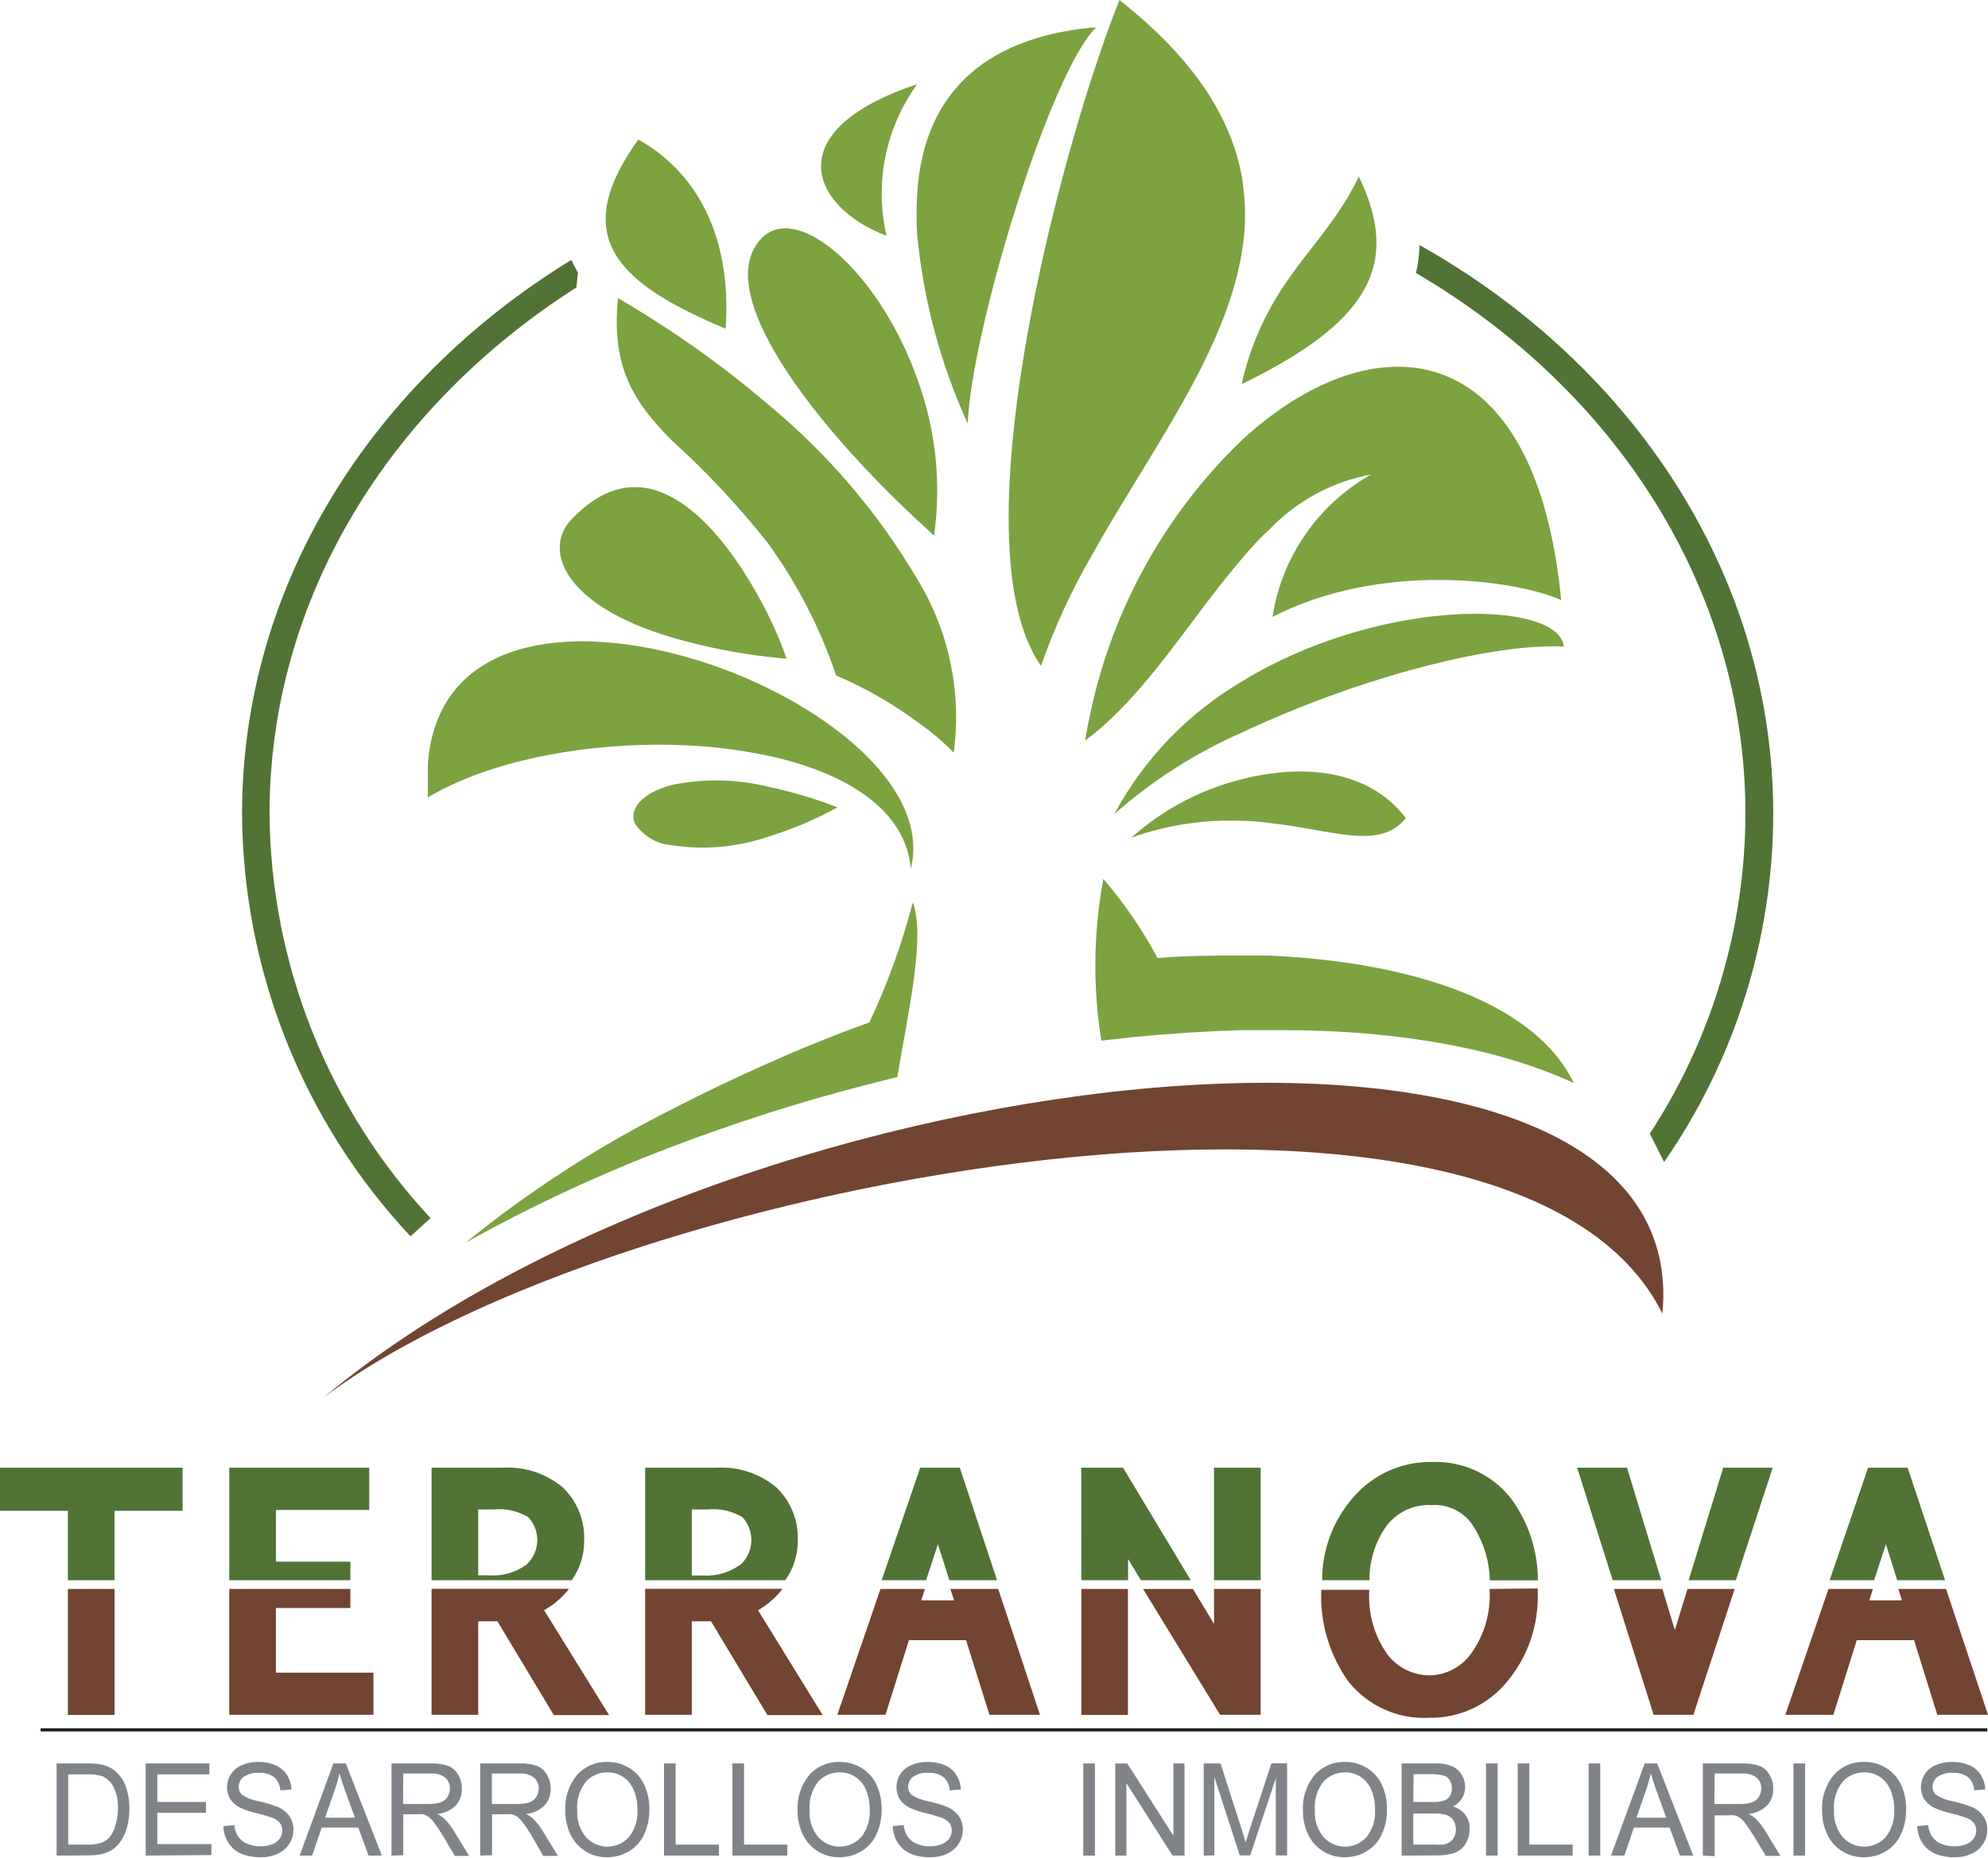
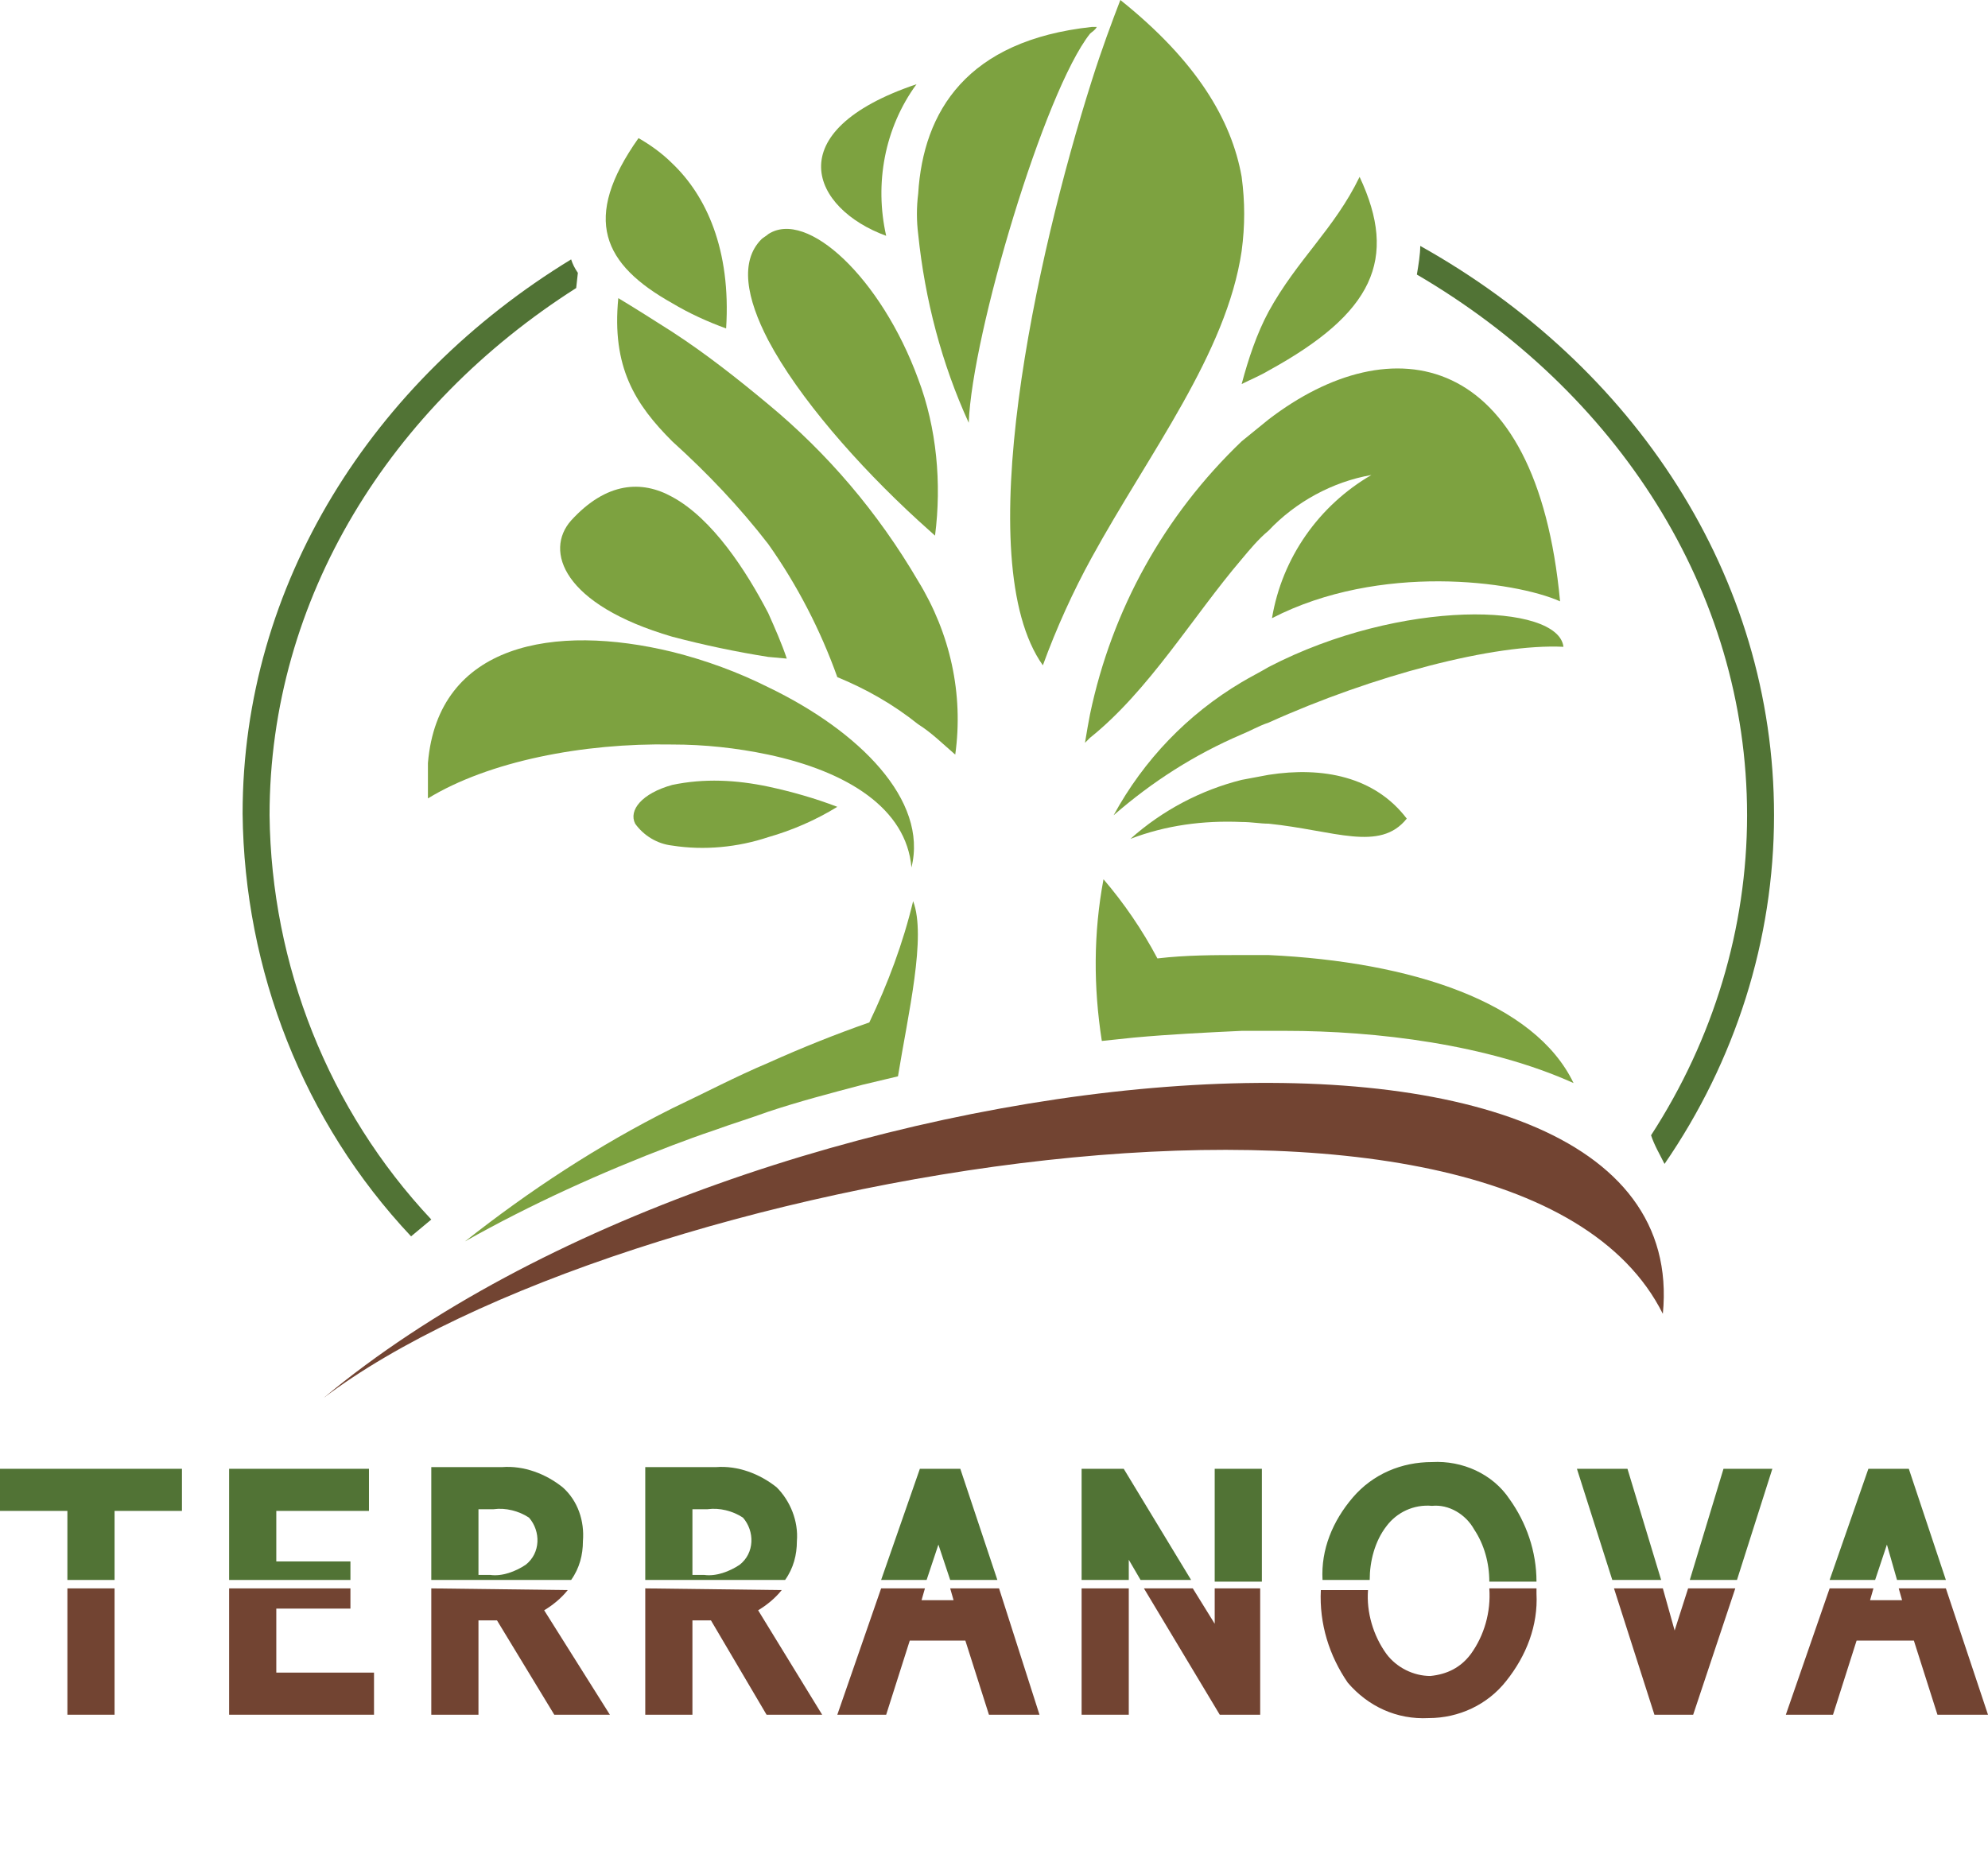
- <svg xmlns="http://www.w3.org/2000/svg" id="Layer_1" data-name="Layer 1" viewBox="0 0 118.02 110.28">
-   <defs>
-     <style>.cls-1{fill:#7da240;}.cls-2,.cls-6{fill:#724432;}.cls-2,.cls-3{fill-rule:evenodd;}.cls-3,.cls-5{fill:#517335;}.cls-4{fill:#808489;}.cls-7{fill:#231f20;}</style>
-   </defs>
-   <path class="cls-1" d="M39.89,44.23a30.24,30.24,0,0,1,5.69.64c4.66,1,8.2,3.22,8.49,6.72,1-4-3.13-8.1-8.49-10.73a28.69,28.69,0,0,0-5.69-2.08c-7-1.73-13.94-.5-14.49,6.56v1.95s0,0,0,.06C29,45.19,34.62,44.11,39.89,44.23Z" />
-   <path class="cls-1" d="M39.89,37.85A34.09,34.09,0,0,0,45.58,39l1.12.12a21.47,21.47,0,0,0-1.12-2.65c-1.25-2.51-3.28-5.65-5.69-6.94-1.83-1-3.88-.9-6,1.35C32.26,32.65,33.43,35.94,39.89,37.85Z" />
-   <path class="cls-1" d="M52.63,14a11.07,11.07,0,0,1,1.82-9h0C46.06,7.79,48.23,12.35,52.63,14Z" />
-   <path class="cls-1" d="M54.45,30.88l1,.93a19.19,19.19,0,0,0-1-9.33c-2.15-6-6.59-10.07-8.87-8.63a2,2,0,0,0-.37.3c-1.29,1.34-.93,3.52.37,6C47.37,23.59,50.94,27.61,54.45,30.88Z" />
-   <path class="cls-1" d="M92.84,38.39c-.28-2.61-9.57-2.94-17.53,1.18q-.81.42-1.59.9a20.28,20.28,0,0,0-7.57,7.87,29.18,29.18,0,0,1,7.57-4.84q.78-.37,1.59-.72C81.49,40.07,88.74,38.19,92.84,38.39Z" />
-   <path class="cls-1" d="M73.72,22.81h0q.84-.41,1.59-.82c6.19-3.36,7.7-6.64,5.36-11.51-1.47,3.11-3.7,4.89-5.36,8a16.91,16.91,0,0,0-1.59,4.3Z" />
-   <path class="cls-1" d="M75.31,45.95a15.05,15.05,0,0,0-1.59.32,15.42,15.42,0,0,0-6.56,3.47,17.34,17.34,0,0,1,6.56-1c.55,0,1.08.06,1.59.12,3.88.43,6.58,1.65,8.15-.28C81.59,46.11,78.46,45.49,75.31,45.95Z" />
-   <path class="cls-1" d="M39.89,18a32.19,32.19,0,0,0,3.19,1.52c.32-4.74-1.2-7.87-3.19-9.76a9.1,9.1,0,0,0-2-1.47C34.51,13,35.8,15.68,39.89,18Z" />
-   <path class="cls-1" d="M73.73,33.17c.51-.6,1-1.17,1.59-1.69a11.21,11.21,0,0,1,6.08-3.31,11.82,11.82,0,0,0-5.86,8.46c6.4-3.29,14.36-2.23,17.14-1-1.45-15-10-16.44-17.35-10.84q-.81.61-1.59,1.33a31.56,31.56,0,0,0-9,16.18c-.12.55-.23,1.11-.32,1.68l.32-.25C68.21,41,70.76,36.61,73.73,33.17Z" />
-   <path class="cls-1" d="M75.31,56.74l-1.59,0c-1.64,0-3.31,0-5,.15a25.84,25.84,0,0,0-3.22-4.7,28.27,28.27,0,0,0-.12,9.6l1.9-.21h0c2.15-.21,4.3-.35,6.42-.41l1.59,0h1c5.39,0,12,.75,17.14,3.14C91.12,59.5,83.77,57.11,75.31,56.74Z" />
-   <path class="cls-1" d="M73.73,14.94a13.24,13.24,0,0,0,0-4.4C73.12,7.09,71,3.59,66.46,0c-.51,1.26-1.1,2.92-1.72,4.84-3.31,10.35-7.31,28.45-2.94,34.7a37.92,37.92,0,0,1,2.94-6.43C68.18,26.93,72.76,21,73.73,14.94Z" />
-   <path class="cls-1" d="M45.58,24a58.33,58.33,0,0,0-5.69-4.3c-1.08-.72-2.15-1.38-3.2-2-.43,4.15,1,6.25,3.2,8.46a50.24,50.24,0,0,1,5.69,6.08,29.41,29.41,0,0,1,4.06,7.87,23.81,23.81,0,0,1,4.81,2.75,14.78,14.78,0,0,1,2.17,1.83,15.72,15.72,0,0,0-2.17-10.31A39.38,39.38,0,0,0,45.58,24Z" />
-   <path class="cls-1" d="M51.61,60.71c-1.95.7-4,1.52-6,2.42-1.9.84-3.81,1.75-5.69,2.72a67.56,67.56,0,0,0-12.28,7.94,91.73,91.73,0,0,1,12.28-5.71q1.22-.47,2.45-.9,1.59-.56,3.24-1.09,2.73-.87,5.57-1.61h0l2.09-.53c.62-3.73,1.69-8.33.92-10.37A40.73,40.73,0,0,1,51.61,60.71Z" />
-   <path class="cls-1" d="M39.89,46.61c-1.8.47-2.57,1.45-2.2,2.29a2.92,2.92,0,0,0,2.2,1.29,12.05,12.05,0,0,0,5.69-.5,22.15,22.15,0,0,0,4.14-1.75,26.35,26.35,0,0,0-4.14-1.23A12.92,12.92,0,0,0,39.89,46.61Z" />
-   <path class="cls-1" d="M65.07,1.64l-.33,0c-7.43.78-10,5-10.29,9.9a18.44,18.44,0,0,0,0,2.4,35,35,0,0,0,3,11.21C57.67,19.76,62,5.44,64.74,2A3.88,3.88,0,0,1,65.07,1.64Z" />
-   <path class="cls-2" d="M19.19,83c25.28-21.07,81.56-26.51,79.5-5C89.85,60.15,36.6,69.82,19.19,83Z" />
-   <path class="cls-3" d="M84.27,14.55c12.65,7.11,21,19.58,21,33.78A36.35,36.35,0,0,1,98.79,69c-.28-.57-.56-1.13-.85-1.68a34.88,34.88,0,0,0,5.68-19c0-13.4-7.77-25.21-19.56-32.11a7.6,7.6,0,0,0,.21-1.66ZM24.37,73.41a37,37,0,0,1-10-25.08c0-13.63,7.74-25.66,19.55-32.9a6.6,6.6,0,0,0,.39.75l-.09.89C23.2,24.08,16,35.47,16,48.33a35.63,35.63,0,0,0,9.56,24Z" />
-   <path class="cls-4" d="M3.36,110.18v-5.47h1.8a4.17,4.17,0,0,1,.93.08,1.74,1.74,0,0,1,.77.39,2.23,2.23,0,0,1,.62.93,3.83,3.83,0,0,1,.2,1.3,4,4,0,0,1-.14,1.1,2.74,2.74,0,0,1-.36.8,1.93,1.93,0,0,1-.48.5,1.89,1.89,0,0,1-.62.27,3.41,3.41,0,0,1-.84.09Zm.69-.65H5.17a2.6,2.6,0,0,0,.81-.1,1.15,1.15,0,0,0,.47-.28,1.75,1.75,0,0,0,.38-.69A3.53,3.53,0,0,0,7,107.41a2.64,2.64,0,0,0-.27-1.32,1.38,1.38,0,0,0-.65-.62,2.59,2.59,0,0,0-.89-.11H4.05Z" />
-   <path class="cls-4" d="M8.65,110.18v-5.47h3.78v.65H9.34V107h2.89v.64H9.34v1.86h3.21v.65Z" />
-   <path class="cls-4" d="M13.26,108.43l.65-.06a1.55,1.55,0,0,0,.22.67,1.19,1.19,0,0,0,.53.43,1.91,1.91,0,0,0,.8.16,1.84,1.84,0,0,0,.7-.12,1,1,0,0,0,.45-.34.81.81,0,0,0,.15-.47.73.73,0,0,0-.14-.45,1.06,1.06,0,0,0-.47-.32,8.93,8.93,0,0,0-.93-.27,4.6,4.6,0,0,1-1-.34,1.43,1.43,0,0,1-.56-.51,1.29,1.29,0,0,1-.18-.68,1.44,1.44,0,0,1,.22-.77,1.4,1.4,0,0,1,.66-.55,2.39,2.39,0,0,1,1-.19,2.51,2.51,0,0,1,1,.2,1.49,1.49,0,0,1,.68.58,1.71,1.71,0,0,1,.26.86l-.66.05a1.14,1.14,0,0,0-.36-.78,1.36,1.36,0,0,0-.91-.26,1.41,1.41,0,0,0-.91.24.73.73,0,0,0-.29.58.64.64,0,0,0,.2.48,2.68,2.68,0,0,0,1,.39,6.67,6.67,0,0,1,1.16.35,1.6,1.6,0,0,1,.67.56,1.41,1.41,0,0,1,.22.78,1.54,1.54,0,0,1-.24.82,1.59,1.59,0,0,1-.69.6,2.3,2.3,0,0,1-1,.21,2.89,2.89,0,0,1-1.19-.22,1.68,1.68,0,0,1-.75-.65A1.91,1.91,0,0,1,13.26,108.43Z" />
-   <path class="cls-4" d="M17.79,110.18l2-5.47h.74l2.14,5.47h-.79l-.61-1.66H19.1l-.57,1.66Zm1.51-2.25h1.77l-.55-1.51q-.25-.69-.37-1.13a7.25,7.25,0,0,1-.28,1Z" />
-   <path class="cls-4" d="M23.24,110.18v-5.47h2.32a3,3,0,0,1,1.06.15,1.18,1.18,0,0,1,.58.52,1.61,1.61,0,0,1,.22.82,1.41,1.41,0,0,1-.36,1,1.78,1.78,0,0,1-1.11.51,1.78,1.78,0,0,1,.42.27,3.73,3.73,0,0,1,.57.73l.91,1.49H27L26.29,109q-.3-.49-.5-.75a1.61,1.61,0,0,0-.35-.37,1,1,0,0,0-.32-.15,2,2,0,0,0-.38,0h-.8v2.43Zm.69-3.06h1.49a2.13,2.13,0,0,0,.74-.1.79.79,0,0,0,.41-.33.92.92,0,0,0,.14-.49.83.83,0,0,0-.27-.64,1.22,1.22,0,0,0-.85-.25H23.94Z" />
-   <path class="cls-4" d="M28.51,110.18v-5.47h2.32a3,3,0,0,1,1.06.15,1.18,1.18,0,0,1,.58.52,1.61,1.61,0,0,1,.22.82,1.41,1.41,0,0,1-.36,1,1.78,1.78,0,0,1-1.11.51,1.78,1.78,0,0,1,.42.27,3.73,3.73,0,0,1,.57.73l.91,1.49h-.87L31.56,109q-.3-.49-.5-.75a1.61,1.61,0,0,0-.35-.37,1,1,0,0,0-.32-.15,2,2,0,0,0-.38,0h-.8v2.43Zm.69-3.06h1.49a2.13,2.13,0,0,0,.74-.1.79.79,0,0,0,.41-.33.92.92,0,0,0,.14-.49.83.83,0,0,0-.27-.64,1.22,1.22,0,0,0-.85-.25H29.2Z" />
-   <path class="cls-4" d="M33.56,107.52a3.06,3.06,0,0,1,.7-2.13,2.32,2.32,0,0,1,1.8-.77,2.42,2.42,0,0,1,1.3.36,2.33,2.33,0,0,1,.89,1,3.41,3.41,0,0,1,.3,1.47,3.35,3.35,0,0,1-.32,1.49,2.25,2.25,0,0,1-.91,1,2.5,2.5,0,0,1-1.27.34,2.36,2.36,0,0,1-2.2-1.39A3.2,3.2,0,0,1,33.56,107.52Zm.71,0a2.25,2.25,0,0,0,.51,1.56,1.72,1.72,0,0,0,2.56,0,2.39,2.39,0,0,0,.5-1.63,2.92,2.92,0,0,0-.22-1.17,1.72,1.72,0,0,0-.63-.77,1.65,1.65,0,0,0-.93-.27,1.73,1.73,0,0,0-1.26.53A2.43,2.43,0,0,0,34.27,107.53Z" />
-   <path class="cls-4" d="M39.42,110.18v-5.47h.69v4.82h2.57v.65Z" />
-   <path class="cls-4" d="M43.48,110.18v-5.47h.69v4.82h2.57v.65Z" />
-   <path class="cls-4" d="M47.35,107.52a3.06,3.06,0,0,1,.7-2.13,2.32,2.32,0,0,1,1.8-.77,2.41,2.41,0,0,1,1.3.36,2.33,2.33,0,0,1,.89,1,3.41,3.41,0,0,1,.3,1.47,3.35,3.35,0,0,1-.32,1.49,2.25,2.25,0,0,1-.91,1,2.5,2.5,0,0,1-1.27.34,2.36,2.36,0,0,1-2.2-1.39A3.21,3.21,0,0,1,47.35,107.52Zm.71,0a2.26,2.26,0,0,0,.51,1.56,1.72,1.72,0,0,0,2.56,0,2.39,2.39,0,0,0,.5-1.63,2.92,2.92,0,0,0-.22-1.17,1.72,1.72,0,0,0-.63-.77,1.65,1.65,0,0,0-.93-.27,1.73,1.73,0,0,0-1.26.53A2.43,2.43,0,0,0,48.07,107.53Z" />
-   <path class="cls-4" d="M53,108.43l.65-.06a1.55,1.55,0,0,0,.22.67,1.19,1.19,0,0,0,.53.43,1.91,1.91,0,0,0,.8.16,1.84,1.84,0,0,0,.7-.12,1,1,0,0,0,.45-.34.81.81,0,0,0,.15-.47.73.73,0,0,0-.14-.45,1.05,1.05,0,0,0-.47-.32,8.93,8.93,0,0,0-.93-.27,4.6,4.6,0,0,1-1-.34,1.43,1.43,0,0,1-.56-.51,1.29,1.29,0,0,1-.18-.68,1.44,1.44,0,0,1,.22-.77,1.4,1.4,0,0,1,.66-.55,2.39,2.39,0,0,1,1-.19,2.51,2.51,0,0,1,1,.2,1.5,1.5,0,0,1,.68.58,1.71,1.71,0,0,1,.26.86l-.66.05a1.14,1.14,0,0,0-.36-.78,1.36,1.36,0,0,0-.91-.26,1.41,1.41,0,0,0-.91.24.73.73,0,0,0-.29.58.64.64,0,0,0,.2.48,2.68,2.68,0,0,0,1,.39,6.67,6.67,0,0,1,1.16.35,1.6,1.6,0,0,1,.67.56,1.41,1.41,0,0,1,.22.78,1.53,1.53,0,0,1-.24.82,1.59,1.59,0,0,1-.69.6,2.3,2.3,0,0,1-1,.21,2.89,2.89,0,0,1-1.19-.22,1.68,1.68,0,0,1-.75-.65A1.91,1.91,0,0,1,53,108.43Z" />
-   <path class="cls-4" d="M64.31,110.18v-5.47H65v5.47Z" />
-   <path class="cls-4" d="M66.21,110.18v-5.47h.71L69.66,109v-4.29h.66v5.47h-.71l-2.74-4.3v4.3Z" />
-   <path class="cls-4" d="M71.46,110.18v-5.47h1l1.24,3.87.25.81q.09-.3.28-.88l1.25-3.81h.93v5.47h-.67v-4.58l-1.52,4.58h-.62l-1.51-4.66v4.66Z" />
-   <path class="cls-4" d="M77.35,107.52a3.06,3.06,0,0,1,.7-2.13,2.32,2.32,0,0,1,1.8-.77,2.41,2.41,0,0,1,1.3.36,2.32,2.32,0,0,1,.89,1,3.41,3.41,0,0,1,.3,1.47,3.35,3.35,0,0,1-.32,1.49,2.25,2.25,0,0,1-.91,1,2.5,2.5,0,0,1-1.27.34,2.36,2.36,0,0,1-2.2-1.39A3.21,3.21,0,0,1,77.35,107.52Zm.71,0a2.26,2.26,0,0,0,.51,1.56,1.72,1.72,0,0,0,2.56,0,2.39,2.39,0,0,0,.5-1.63,2.92,2.92,0,0,0-.22-1.17,1.72,1.72,0,0,0-.63-.77,1.65,1.65,0,0,0-.93-.27,1.73,1.73,0,0,0-1.26.53A2.43,2.43,0,0,0,78.06,107.53Z" />
-   <path class="cls-4" d="M83.21,110.18v-5.47h2a2.33,2.33,0,0,1,1,.17,1.25,1.25,0,0,1,.57.51,1.39,1.39,0,0,1,.2.72,1.28,1.28,0,0,1-.18.66,1.32,1.32,0,0,1-.55.5,1.32,1.32,0,0,1,1,1.32,1.66,1.66,0,0,1-.15.71,1.37,1.37,0,0,1-.38.51,1.57,1.57,0,0,1-.57.27,3.33,3.33,0,0,1-.84.09ZM83.9,107H85a2.41,2.41,0,0,0,.66-.06.73.73,0,0,0,.4-.27.81.81,0,0,0,.13-.48.91.91,0,0,0-.12-.48.64.64,0,0,0-.36-.28,2.85,2.85,0,0,0-.79-.08h-1Zm0,2.53h1.3a2.88,2.88,0,0,0,.47,0,1.1,1.1,0,0,0,.4-.15.78.78,0,0,0,.26-.3,1,1,0,0,0,.1-.46.94.94,0,0,0-.15-.53.79.79,0,0,0-.41-.32,2.46,2.46,0,0,0-.76-.09H83.9Z" />
-   <path class="cls-4" d="M88.22,110.18v-5.47h.69v5.47Z" />
-   <path class="cls-4" d="M90.1,110.18v-5.47h.69v4.82h2.57v.65Z" />
-   <path class="cls-4" d="M94.31,110.18v-5.47H95v5.47Z" />
-   <path class="cls-4" d="M95.64,110.18l2-5.47h.74l2.14,5.47h-.79l-.61-1.66H97l-.57,1.66Zm1.51-2.25h1.77l-.55-1.51q-.25-.69-.37-1.13a7.23,7.23,0,0,1-.28,1Z" />
-   <path class="cls-4" d="M101.09,110.18v-5.47h2.32a3,3,0,0,1,1.06.15,1.18,1.18,0,0,1,.58.52,1.61,1.61,0,0,1,.22.82,1.41,1.41,0,0,1-.36,1,1.78,1.78,0,0,1-1.11.51,1.78,1.78,0,0,1,.42.27,3.73,3.73,0,0,1,.57.73l.91,1.49h-.87l-.69-1.14q-.3-.49-.5-.75a1.61,1.61,0,0,0-.35-.37,1,1,0,0,0-.32-.15,2,2,0,0,0-.38,0h-.8v2.43Zm.69-3.06h1.49a2.13,2.13,0,0,0,.74-.1.79.79,0,0,0,.41-.33.92.92,0,0,0,.14-.49.83.83,0,0,0-.27-.64,1.22,1.22,0,0,0-.85-.25h-1.65Z" />
-   <path class="cls-4" d="M106.47,110.18v-5.47h.69v5.47Z" />
-   <path class="cls-4" d="M108.17,107.52a3.06,3.06,0,0,1,.7-2.13,2.32,2.32,0,0,1,1.8-.77,2.41,2.41,0,0,1,1.3.36,2.32,2.32,0,0,1,.89,1,3.41,3.41,0,0,1,.3,1.47,3.35,3.35,0,0,1-.32,1.49,2.25,2.25,0,0,1-.91,1,2.5,2.5,0,0,1-1.27.34,2.36,2.36,0,0,1-2.2-1.39A3.21,3.21,0,0,1,108.17,107.52Zm.71,0a2.26,2.26,0,0,0,.51,1.56,1.72,1.72,0,0,0,2.56,0,2.39,2.39,0,0,0,.5-1.63,2.92,2.92,0,0,0-.22-1.17,1.72,1.72,0,0,0-.63-.77,1.65,1.65,0,0,0-.93-.27,1.73,1.73,0,0,0-1.26.53A2.43,2.43,0,0,0,108.88,107.53Z" />
-   <path class="cls-4" d="M113.82,108.43l.65-.06a1.55,1.55,0,0,0,.22.67,1.19,1.19,0,0,0,.53.43,1.91,1.91,0,0,0,.8.16,1.84,1.84,0,0,0,.7-.12,1,1,0,0,0,.45-.34.81.81,0,0,0,.15-.47.73.73,0,0,0-.14-.45,1.06,1.06,0,0,0-.47-.32,8.94,8.94,0,0,0-.93-.27,4.6,4.6,0,0,1-1-.34,1.43,1.43,0,0,1-.56-.51,1.29,1.29,0,0,1-.18-.68,1.44,1.44,0,0,1,.22-.77,1.4,1.4,0,0,1,.66-.55,2.39,2.39,0,0,1,1-.19,2.51,2.51,0,0,1,1,.2,1.49,1.49,0,0,1,.68.58,1.71,1.71,0,0,1,.26.86l-.66.05a1.14,1.14,0,0,0-.36-.78,1.36,1.36,0,0,0-.91-.26,1.41,1.41,0,0,0-.91.24.73.73,0,0,0-.29.58.63.63,0,0,0,.2.48,2.68,2.68,0,0,0,1,.39,6.67,6.67,0,0,1,1.16.35,1.6,1.6,0,0,1,.67.56,1.41,1.41,0,0,1,.22.78,1.54,1.54,0,0,1-.24.82,1.59,1.59,0,0,1-.69.6,2.3,2.3,0,0,1-1,.21,2.89,2.89,0,0,1-1.19-.22,1.68,1.68,0,0,1-.75-.65A1.91,1.91,0,0,1,113.82,108.43Z" />
-   <polygon class="cls-5" points="0 87.15 0 89.71 0.63 89.71 4.03 89.71 4.03 93.83 6.8 93.83 6.8 89.71 10.84 89.71 10.84 87.15 0.63 87.15 0 87.15" />
-   <polygon class="cls-5" points="13.61 93.83 20.8 93.83 20.8 92.73 16.38 92.73 16.38 89.66 21.92 89.66 21.92 87.15 13.61 87.15 13.61 93.83" />
-   <path class="cls-5" d="M33.41,88.32a5.09,5.09,0,0,0-3.58-1.17H25.62v6.68h8.32a4,4,0,0,0,.74-2.35A4.14,4.14,0,0,0,33.41,88.32ZM31.2,92.94a3.3,3.3,0,0,1-2.14.6h-.67V89.63h.9a3.36,3.36,0,0,1,2.08.46,2,2,0,0,1-.16,2.86Z" />
-   <path class="cls-5" d="M46.09,88.32a5.09,5.09,0,0,0-3.58-1.17H38.3v6.68h8.32a4,4,0,0,0,.74-2.35A4.14,4.14,0,0,0,46.09,88.32Zm-2.21,4.63a3.3,3.3,0,0,1-2.14.6h-.67V89.63H42a3.36,3.36,0,0,1,2.08.46,2,2,0,0,1-.16,2.86Z" />
-   <polygon class="cls-5" points="54.63 87.15 52.34 93.83 54.98 93.83 55.68 91.69 56.36 93.83 59.19 93.83 56.98 87.15 54.63 87.15" />
-   <rect class="cls-5" x="72.07" y="87.15" width="2.77" height="6.68" />
-   <polygon class="cls-5" points="64.19 87.15 64.2 93.83 66.97 93.83 66.97 92.57 67.73 93.83 70.69 93.83 66.67 87.15 64.19 87.15" />
-   <path class="cls-5" d="M85,86.81a6,6,0,0,0-4.66,2.1,7.42,7.42,0,0,0-1.85,4.92H81.3a5.44,5.44,0,0,1,1-3.21A3.15,3.15,0,0,1,85,89.37a2.71,2.71,0,0,1,2.54,1.37,6.28,6.28,0,0,1,.91,3.1h2.85a8.22,8.22,0,0,0-1.61-4.88A5.68,5.68,0,0,0,85,86.81Z" />
-   <polygon class="cls-5" points="93.63 87.15 95.74 93.83 98.62 93.83 96.59 87.15 93.63 87.15" />
-   <polygon class="cls-5" points="100.25 93.83 103.05 93.83 105.24 87.15 102.3 87.15 100.25 93.83" />
-   <polygon class="cls-5" points="113.25 87.15 110.9 87.15 108.62 93.83 111.26 93.83 111.96 91.69 112.63 93.83 115.47 93.83 113.25 87.15" />
-   <rect class="cls-6" x="4.03" y="94.35" width="2.77" height="7.48" />
-   <polygon class="cls-6" points="16.38 95.48 20.8 95.48 20.8 94.35 13.61 94.35 13.61 101.82 22.17 101.82 22.17 99.32 16.38 99.32 16.38 95.48" />
-   <path class="cls-6" d="M33.7,94.44l.07-.1H25.62v7.48h2.77V96.27h1.14l3.35,5.57h3.28L32.3,95.61A4.88,4.88,0,0,0,33.7,94.44Z" />
-   <path class="cls-6" d="M46.38,94.44l.07-.1H38.3v7.48h2.77V96.27h1.14l3.35,5.57h3.28L45,95.61A4.88,4.88,0,0,0,46.38,94.44Z" />
-   <polygon class="cls-6" points="56.42 94.35 56.64 95.03 54.69 95.03 54.91 94.35 52.27 94.35 49.71 101.82 52.57 101.82 53.96 97.39 57.35 97.39 58.74 101.82 61.74 101.82 59.26 94.35 56.42 94.35" />
-   <polygon class="cls-6" points="72.07 96.42 70.82 94.35 67.86 94.35 72.43 101.82 74.84 101.82 74.84 94.35 72.07 94.35 72.07 96.42" />
-   <rect class="cls-6" x="64.2" y="94.35" width="2.76" height="7.48" />
-   <path class="cls-6" d="M88.43,94.35a5.92,5.92,0,0,1-1.12,3.87,3.1,3.1,0,0,1-2.39,1.26,3.16,3.16,0,0,1-2.56-1.25,5.94,5.94,0,0,1-1.07-3.83s0,0,0,0H78.44v0a8.68,8.68,0,0,0,1.63,5.47A5.74,5.74,0,0,0,84.85,102a5.84,5.84,0,0,0,4.64-2.17,7.85,7.85,0,0,0,1.8-5.23c0-.09,0-.19,0-.28Z" />
-   <polygon class="cls-6" points="99.43 96.79 98.69 94.35 95.81 94.35 98.17 101.82 100.53 101.82 102.98 94.35 100.18 94.35 99.43 96.79" />
-   <polygon class="cls-6" points="115.53 94.35 112.7 94.35 112.91 95.03 110.97 95.03 111.19 94.35 108.55 94.35 105.99 101.82 108.84 101.82 110.23 97.39 113.63 97.39 115.01 101.82 118.02 101.82 115.53 94.35" />
-   <rect class="cls-7" x="2.41" y="102.62" width="115.57" height="0.19" />
+ <svg xmlns="http://www.w3.org/2000/svg" version="1.1" id="Layer_1" x="0px" y="0px" viewBox="0 0 118 110.3" style="enable-background:new 0 0 118 110.3;" xml:space="preserve">
+   <style type="text/css">
+ 	.st0{fill:#7DA240;}
+ 	.st1{fill:#724432;}
+ 	.st2{fill:#517335;}
+ </style>
+   <path class="st0" d="M39.9,44.2c1.9,0,3.8,0.2,5.7,0.6c4.7,1,8.2,3.2,8.5,6.7c1-4-3.1-8.1-8.5-10.7c-1.8-0.9-3.7-1.6-5.7-2.1  c-7-1.7-13.9-0.5-14.5,6.6v2c0,0,0,0,0,0.1C29,45.2,34.6,44.1,39.9,44.2z" />
+   <path class="st0" d="M39.9,37.8c1.9,0.5,3.8,0.9,5.7,1.2l1.1,0.1c-0.3-0.9-0.7-1.8-1.1-2.7c-1.3-2.5-3.3-5.6-5.7-6.9  c-1.8-1-3.9-0.9-6,1.4C32.3,32.7,33.4,35.9,39.9,37.8z" />
+   <path class="st0" d="M52.6,14c-0.7-3.1-0.1-6.4,1.8-9l0,0C46.1,7.8,48.2,12.4,52.6,14z" />
+   <path class="st0" d="M54.5,30.9l1,0.9c0.4-3.1,0.1-6.4-1-9.3c-2.2-6-6.6-10.1-8.9-8.6c-0.1,0.1-0.3,0.2-0.4,0.3  c-1.3,1.3-0.9,3.5,0.4,6C47.4,23.6,50.9,27.6,54.5,30.9z" />
+   <path class="st0" d="M92.8,38.4c-0.3-2.6-9.6-2.9-17.5,1.2c-0.5,0.3-1.1,0.6-1.6,0.9c-3.2,1.9-5.8,4.6-7.6,7.9  c2.3-2,4.8-3.6,7.6-4.8c0.5-0.2,1-0.5,1.6-0.7C81.5,40.1,88.7,38.2,92.8,38.4z" />
+   <path class="st0" d="M73.7,22.8L73.7,22.8c0.6-0.3,1.1-0.5,1.6-0.8c6.2-3.4,7.7-6.6,5.4-11.5c-1.5,3.1-3.7,4.9-5.4,8  C74.6,19.8,74.1,21.3,73.7,22.8L73.7,22.8z" />
+   <path class="st0" d="M75.3,46c-0.5,0.1-1.1,0.2-1.6,0.3c-2.4,0.6-4.7,1.8-6.6,3.5c2.1-0.8,4.3-1.1,6.6-1c0.6,0,1.1,0.1,1.6,0.1  c3.9,0.4,6.6,1.7,8.2-0.3C81.6,46.1,78.5,45.5,75.3,46z" />
+   <path class="st0" d="M39.9,18c1,0.6,2.1,1.1,3.2,1.5c0.3-4.7-1.2-7.9-3.2-9.8c-0.6-0.6-1.3-1.1-2-1.5C34.5,13,35.8,15.7,39.9,18z" />
+   <path class="st0" d="M73.7,33.2c0.5-0.6,1-1.2,1.6-1.7c1.6-1.7,3.8-2.9,6.1-3.3c-3.1,1.8-5.3,4.9-5.9,8.5c6.4-3.3,14.4-2.2,17.1-1  c-1.4-15-10-16.4-17.3-10.8c-0.5,0.4-1.1,0.9-1.6,1.3c-4.6,4.4-7.7,10-9,16.2c-0.1,0.5-0.2,1.1-0.3,1.7l0.3-0.3  C68.2,41,70.8,36.6,73.7,33.2z" />
+   <path class="st0" d="M75.3,56.7h-1.6c-1.6,0-3.3,0-5,0.2c-0.9-1.7-2-3.3-3.2-4.7c-0.6,3.2-0.6,6.4-0.1,9.6l1.9-0.2l0,0  c2.2-0.2,4.3-0.3,6.4-0.4h1.6h1c5.4,0,12,0.8,17.1,3.1C91.1,59.5,83.8,57.1,75.3,56.7z" />
+   <path class="st0" d="M73.7,14.9c0.2-1.5,0.2-2.9,0-4.4C73.1,7.1,71,3.6,66.5,0c-0.5,1.3-1.1,2.9-1.7,4.8  c-3.3,10.4-7.3,28.5-2.9,34.7c0.8-2.2,1.8-4.4,2.9-6.4C68.2,26.9,72.8,21,73.7,14.9z" />
+   <path class="st0" d="M45.6,24c-1.8-1.5-3.7-3-5.7-4.3c-1.1-0.7-2.2-1.4-3.2-2c-0.4,4.1,1,6.3,3.2,8.5c2.1,1.9,4,3.9,5.7,6.1  c1.7,2.4,3.1,5.1,4.1,7.9c1.7,0.7,3.3,1.6,4.8,2.8c0.8,0.5,1.5,1.2,2.2,1.8c0.5-3.6-0.3-7.2-2.2-10.3C52.1,30.4,49.1,26.9,45.6,24z" />
+   <path class="st0" d="M51.6,60.7c-2,0.7-4,1.5-6,2.4c-1.9,0.8-3.8,1.8-5.7,2.7c-4.4,2.2-8.5,4.9-12.3,7.9c3.9-2.2,8.1-4.1,12.3-5.7  c0.8-0.3,1.6-0.6,2.5-0.9c1.1-0.4,2.1-0.7,3.2-1.1c1.8-0.6,3.7-1.1,5.6-1.6l0,0l2.1-0.5c0.6-3.7,1.7-8.3,0.9-10.4  C53.6,56,52.7,58.4,51.6,60.7z" />
+   <path class="st0" d="M39.9,46.6c-1.8,0.5-2.6,1.5-2.2,2.3c0.5,0.7,1.3,1.2,2.2,1.3c1.9,0.3,3.9,0.1,5.7-0.5c1.4-0.4,2.8-1,4.1-1.8  c-1.3-0.5-2.7-0.9-4.1-1.2C43.7,46.3,41.8,46.2,39.9,46.6z" />
+   <path class="st0" d="M65.1,1.6h-0.3c-7.4,0.8-10,5-10.3,9.9c-0.1,0.8-0.1,1.6,0,2.4c0.4,3.9,1.4,7.7,3,11.2C57.7,19.8,62,5.4,64.7,2  C64.8,1.9,65,1.8,65.1,1.6z" />
+   <path class="st1" d="M19.2,83c25.3-21.1,81.6-26.5,79.5-5C89.8,60.2,36.6,69.8,19.2,83z" />
+   <path class="st2" d="M84.3,14.6c12.7,7.1,21,19.6,21,33.8c0,7.4-2.3,14.6-6.5,20.7c-0.3-0.6-0.6-1.1-0.8-1.7  c3.7-5.7,5.7-12.3,5.7-19c0-13.4-7.8-25.2-19.6-32.1C84.2,15.7,84.3,15.1,84.3,14.6z M24.4,73.4c-6.4-6.8-9.9-15.8-10-25.1  c0-13.6,7.7-25.7,19.5-32.9c0.1,0.3,0.2,0.5,0.4,0.8l-0.1,0.9c-11,7-18.2,18.4-18.2,31.3c0.1,8.9,3.5,17.5,9.6,24L24.4,73.4z" />
+   <polygon class="st2" points="0,87.2 0,89.7 0.6,89.7 4,89.7 4,93.8 6.8,93.8 6.8,89.7 10.8,89.7 10.8,87.2 0.6,87.2 " />
+   <polygon class="st2" points="13.6,93.8 20.8,93.8 20.8,92.7 16.4,92.7 16.4,89.7 21.9,89.7 21.9,87.2 13.6,87.2 " />
+   <path class="st2" d="M33.4,88.3c-1-0.8-2.3-1.3-3.6-1.2h-4.2v6.7h8.3c0.5-0.7,0.7-1.5,0.7-2.3C34.7,90.3,34.3,89.1,33.4,88.3z   M31.2,92.9c-0.6,0.4-1.4,0.7-2.1,0.6h-0.7v-3.9h0.9c0.7-0.1,1.5,0.1,2.1,0.5C32.1,90.9,32.1,92.2,31.2,92.9  C31.2,92.9,31.2,92.9,31.2,92.9L31.2,92.9z" />
+   <path class="st2" d="M46.1,88.3c-1-0.8-2.3-1.3-3.6-1.2h-4.2v6.7h8.3c0.5-0.7,0.7-1.5,0.7-2.3C47.4,90.3,46.9,89.1,46.1,88.3z   M43.9,92.9c-0.6,0.4-1.4,0.7-2.1,0.6h-0.7v-3.9H42c0.7-0.1,1.5,0.1,2.1,0.5C44.8,90.9,44.8,92.2,43.9,92.9  C43.9,92.9,43.9,92.9,43.9,92.9L43.9,92.9z" />
+   <polygon class="st2" points="54.6,87.2 52.3,93.8 55,93.8 55.7,91.7 56.4,93.8 59.2,93.8 57,87.2 " />
+   <rect x="72.1" y="87.2" class="st2" width="2.8" height="6.7" />
+   <polygon class="st2" points="64.2,87.2 64.2,93.8 67,93.8 67,92.6 67.7,93.8 70.7,93.8 66.7,87.2 " />
+   <path class="st2" d="M85,86.8c-1.8,0-3.5,0.7-4.7,2.1c-1.2,1.4-1.9,3.1-1.8,4.9h2.8c0-1.1,0.3-2.3,1-3.2c0.6-0.8,1.6-1.3,2.7-1.2  c1-0.1,2,0.5,2.5,1.4c0.6,0.9,0.9,2,0.9,3.1h2.8c0-1.8-0.6-3.5-1.6-4.9C88.6,87.5,86.8,86.7,85,86.8z" />
+   <polygon class="st2" points="93.6,87.2 95.7,93.8 98.6,93.8 96.6,87.2 " />
+   <polygon class="st2" points="100.3,93.8 103.1,93.8 105.2,87.2 102.3,87.2 " />
+   <polygon class="st2" points="113.3,87.2 110.9,87.2 108.6,93.8 111.3,93.8 112,91.7 112.6,93.8 115.5,93.8 " />
+   <rect x="4" y="94.3" class="st1" width="2.8" height="7.5" />
+   <polygon class="st1" points="16.4,95.5 20.8,95.5 20.8,94.3 13.6,94.3 13.6,101.8 22.2,101.8 22.2,99.3 16.4,99.3 " />
+   <path class="st1" d="M33.7,94.4L33.7,94.4l-8.1-0.1v7.5h2.8v-5.6h1.1l3.4,5.6h3.3l-3.9-6.2C32.8,95.3,33.3,94.9,33.7,94.4z" />
+   <path class="st1" d="M46.4,94.4L46.4,94.4l-8.1-0.1v7.5h2.8v-5.6h1.1l3.3,5.6h3.3L45,95.6C45.5,95.3,46,94.9,46.4,94.4z" />
+   <polygon class="st1" points="56.4,94.3 56.6,95 54.7,95 54.9,94.3 52.3,94.3 49.7,101.8 52.6,101.8 54,97.4 57.3,97.4 58.7,101.8   61.7,101.8 59.3,94.3 " />
+   <polygon class="st1" points="72.1,96.4 70.8,94.3 67.9,94.3 72.4,101.8 74.8,101.8 74.8,94.3 72.1,94.3 " />
+   <rect x="64.2" y="94.3" class="st1" width="2.8" height="7.5" />
+   <path class="st1" d="M88.4,94.3c0.1,1.4-0.3,2.8-1.1,3.9c-0.6,0.8-1.4,1.2-2.4,1.3c-1,0-2-0.5-2.6-1.3c-0.8-1.1-1.2-2.5-1.1-3.8l0,0  h-2.8l0,0c-0.1,2,0.5,3.9,1.6,5.5c1.2,1.4,2.9,2.2,4.8,2.1c1.8,0,3.5-0.8,4.6-2.2c1.2-1.5,1.9-3.3,1.8-5.2c0-0.1,0-0.2,0-0.3  L88.4,94.3z" />
+   <polygon class="st1" points="99.4,96.8 98.7,94.3 95.8,94.3 98.2,101.8 100.5,101.8 103,94.3 100.2,94.3 " />
+   <polygon class="st1" points="115.5,94.3 112.7,94.3 112.9,95 111,95 111.2,94.3 108.6,94.3 106,101.8 108.8,101.8 110.2,97.4   113.6,97.4 115,101.8 118,101.8 " />
</svg>
